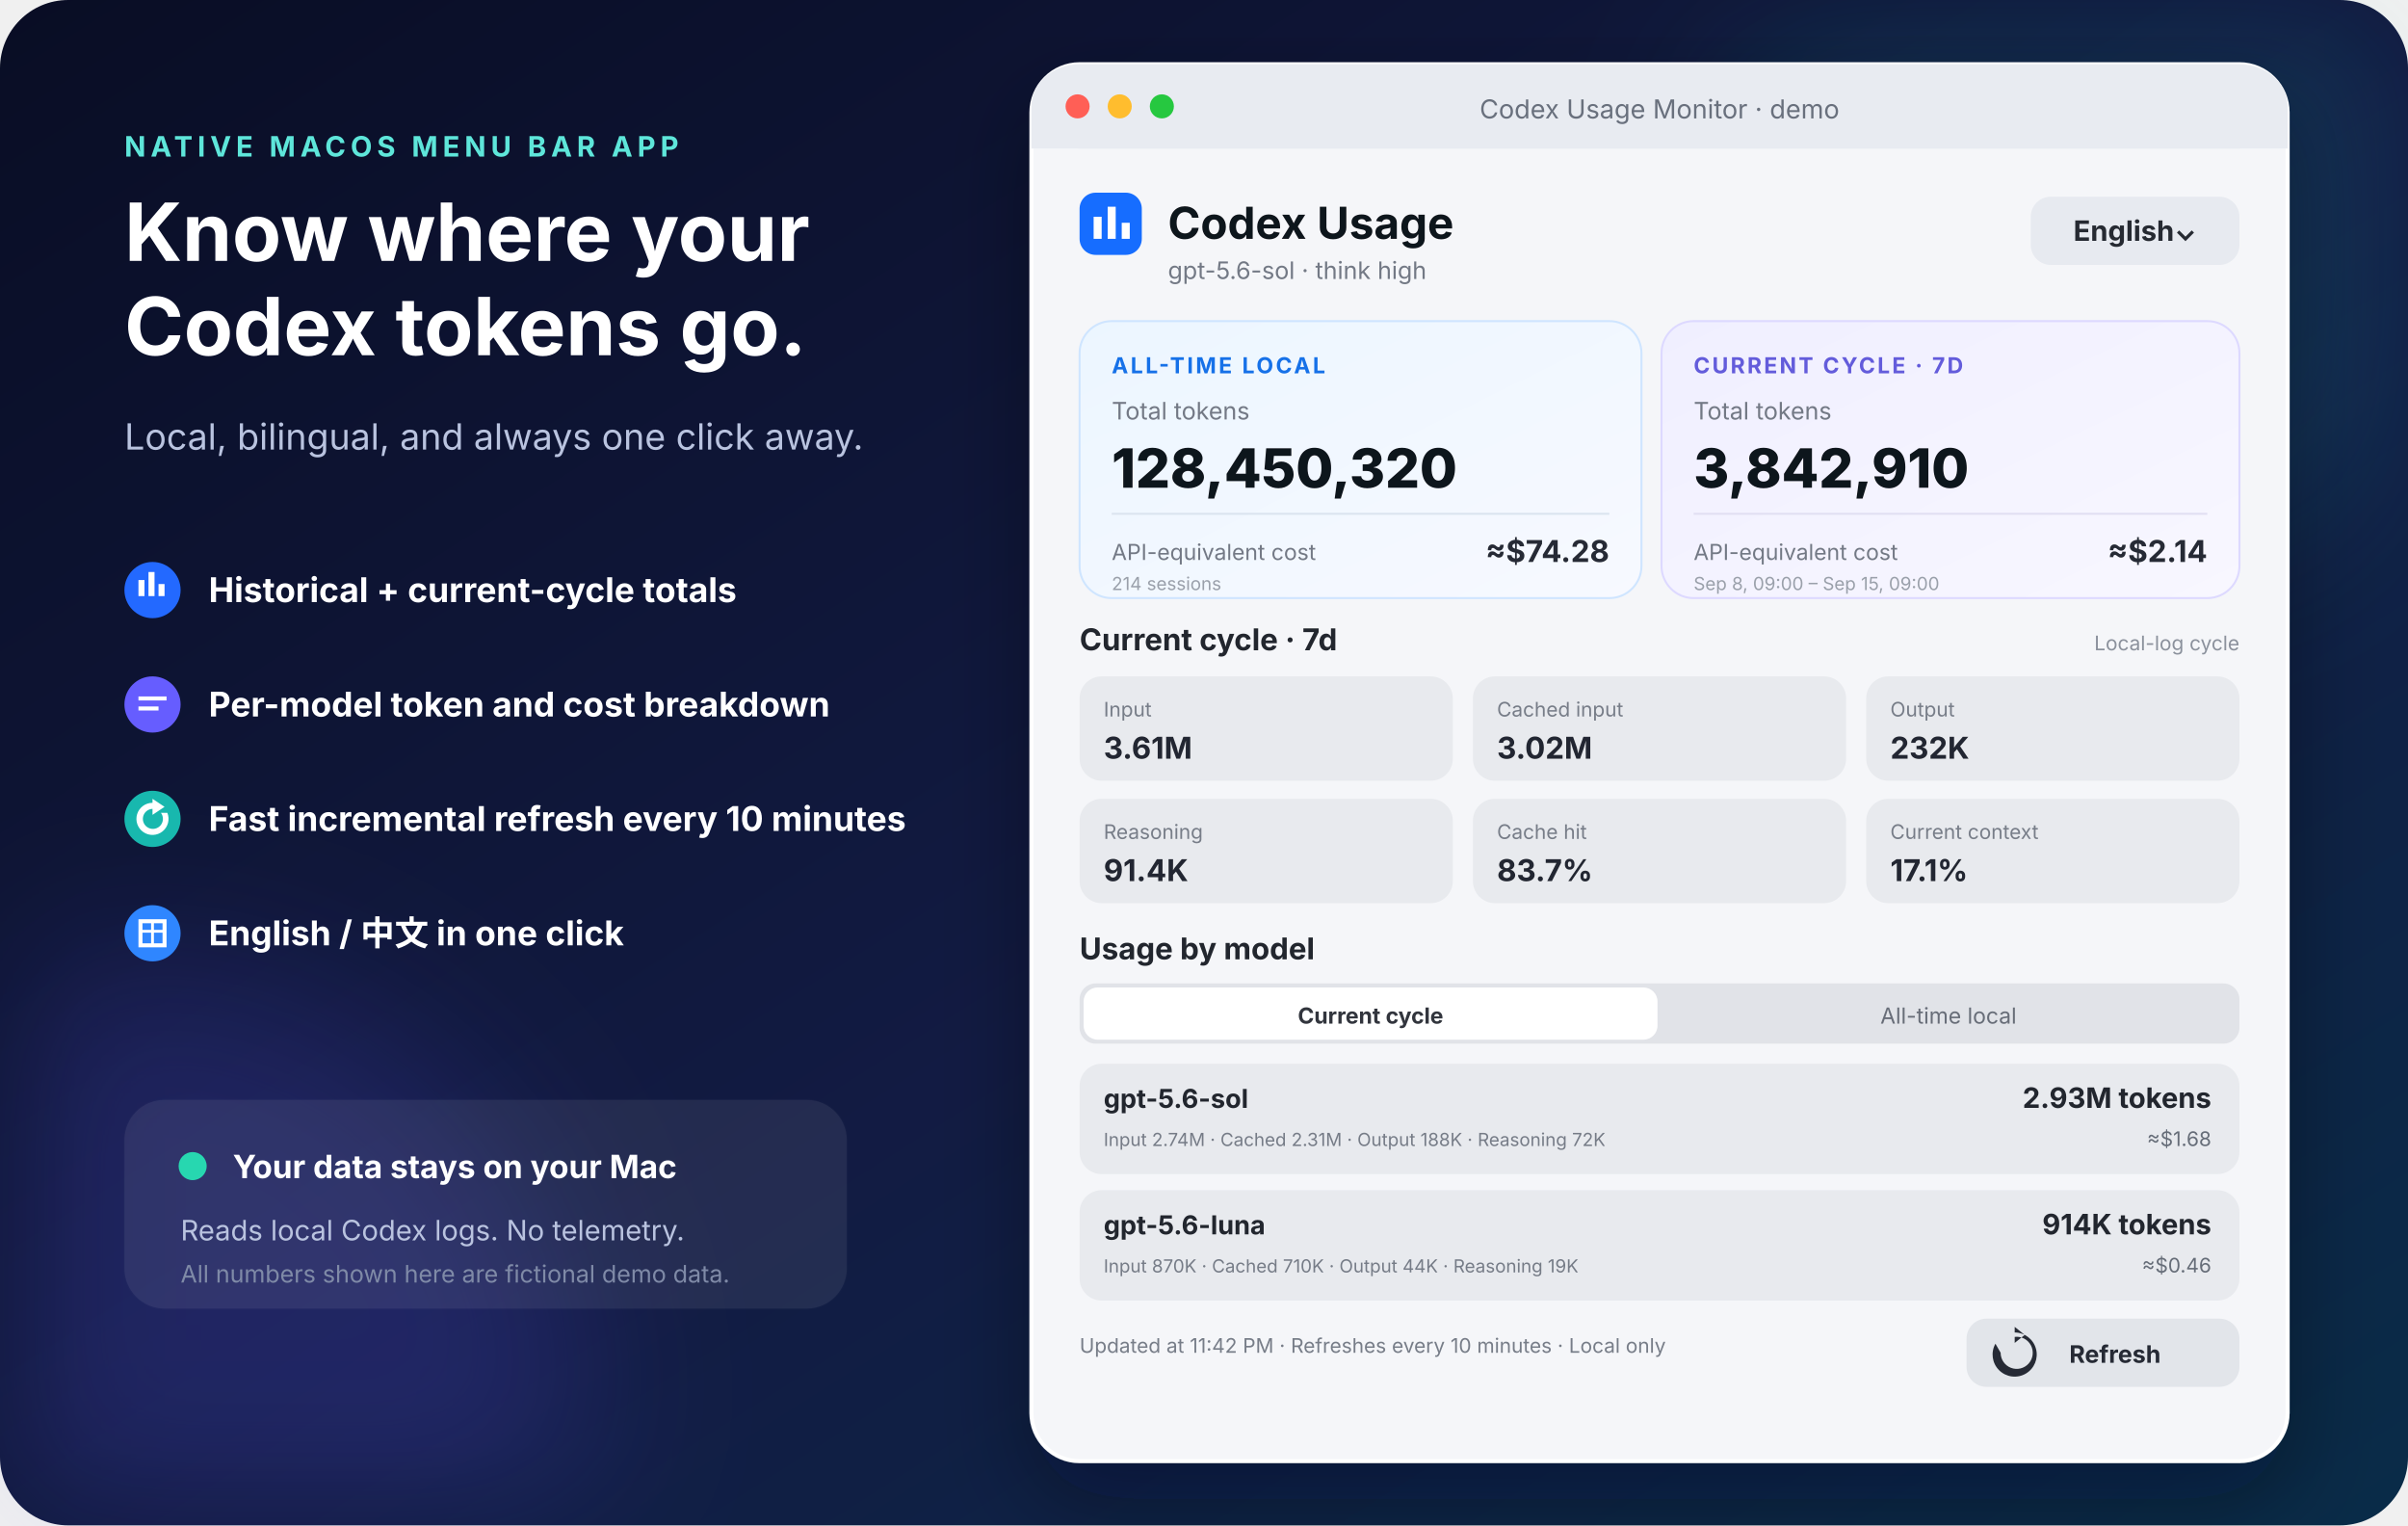
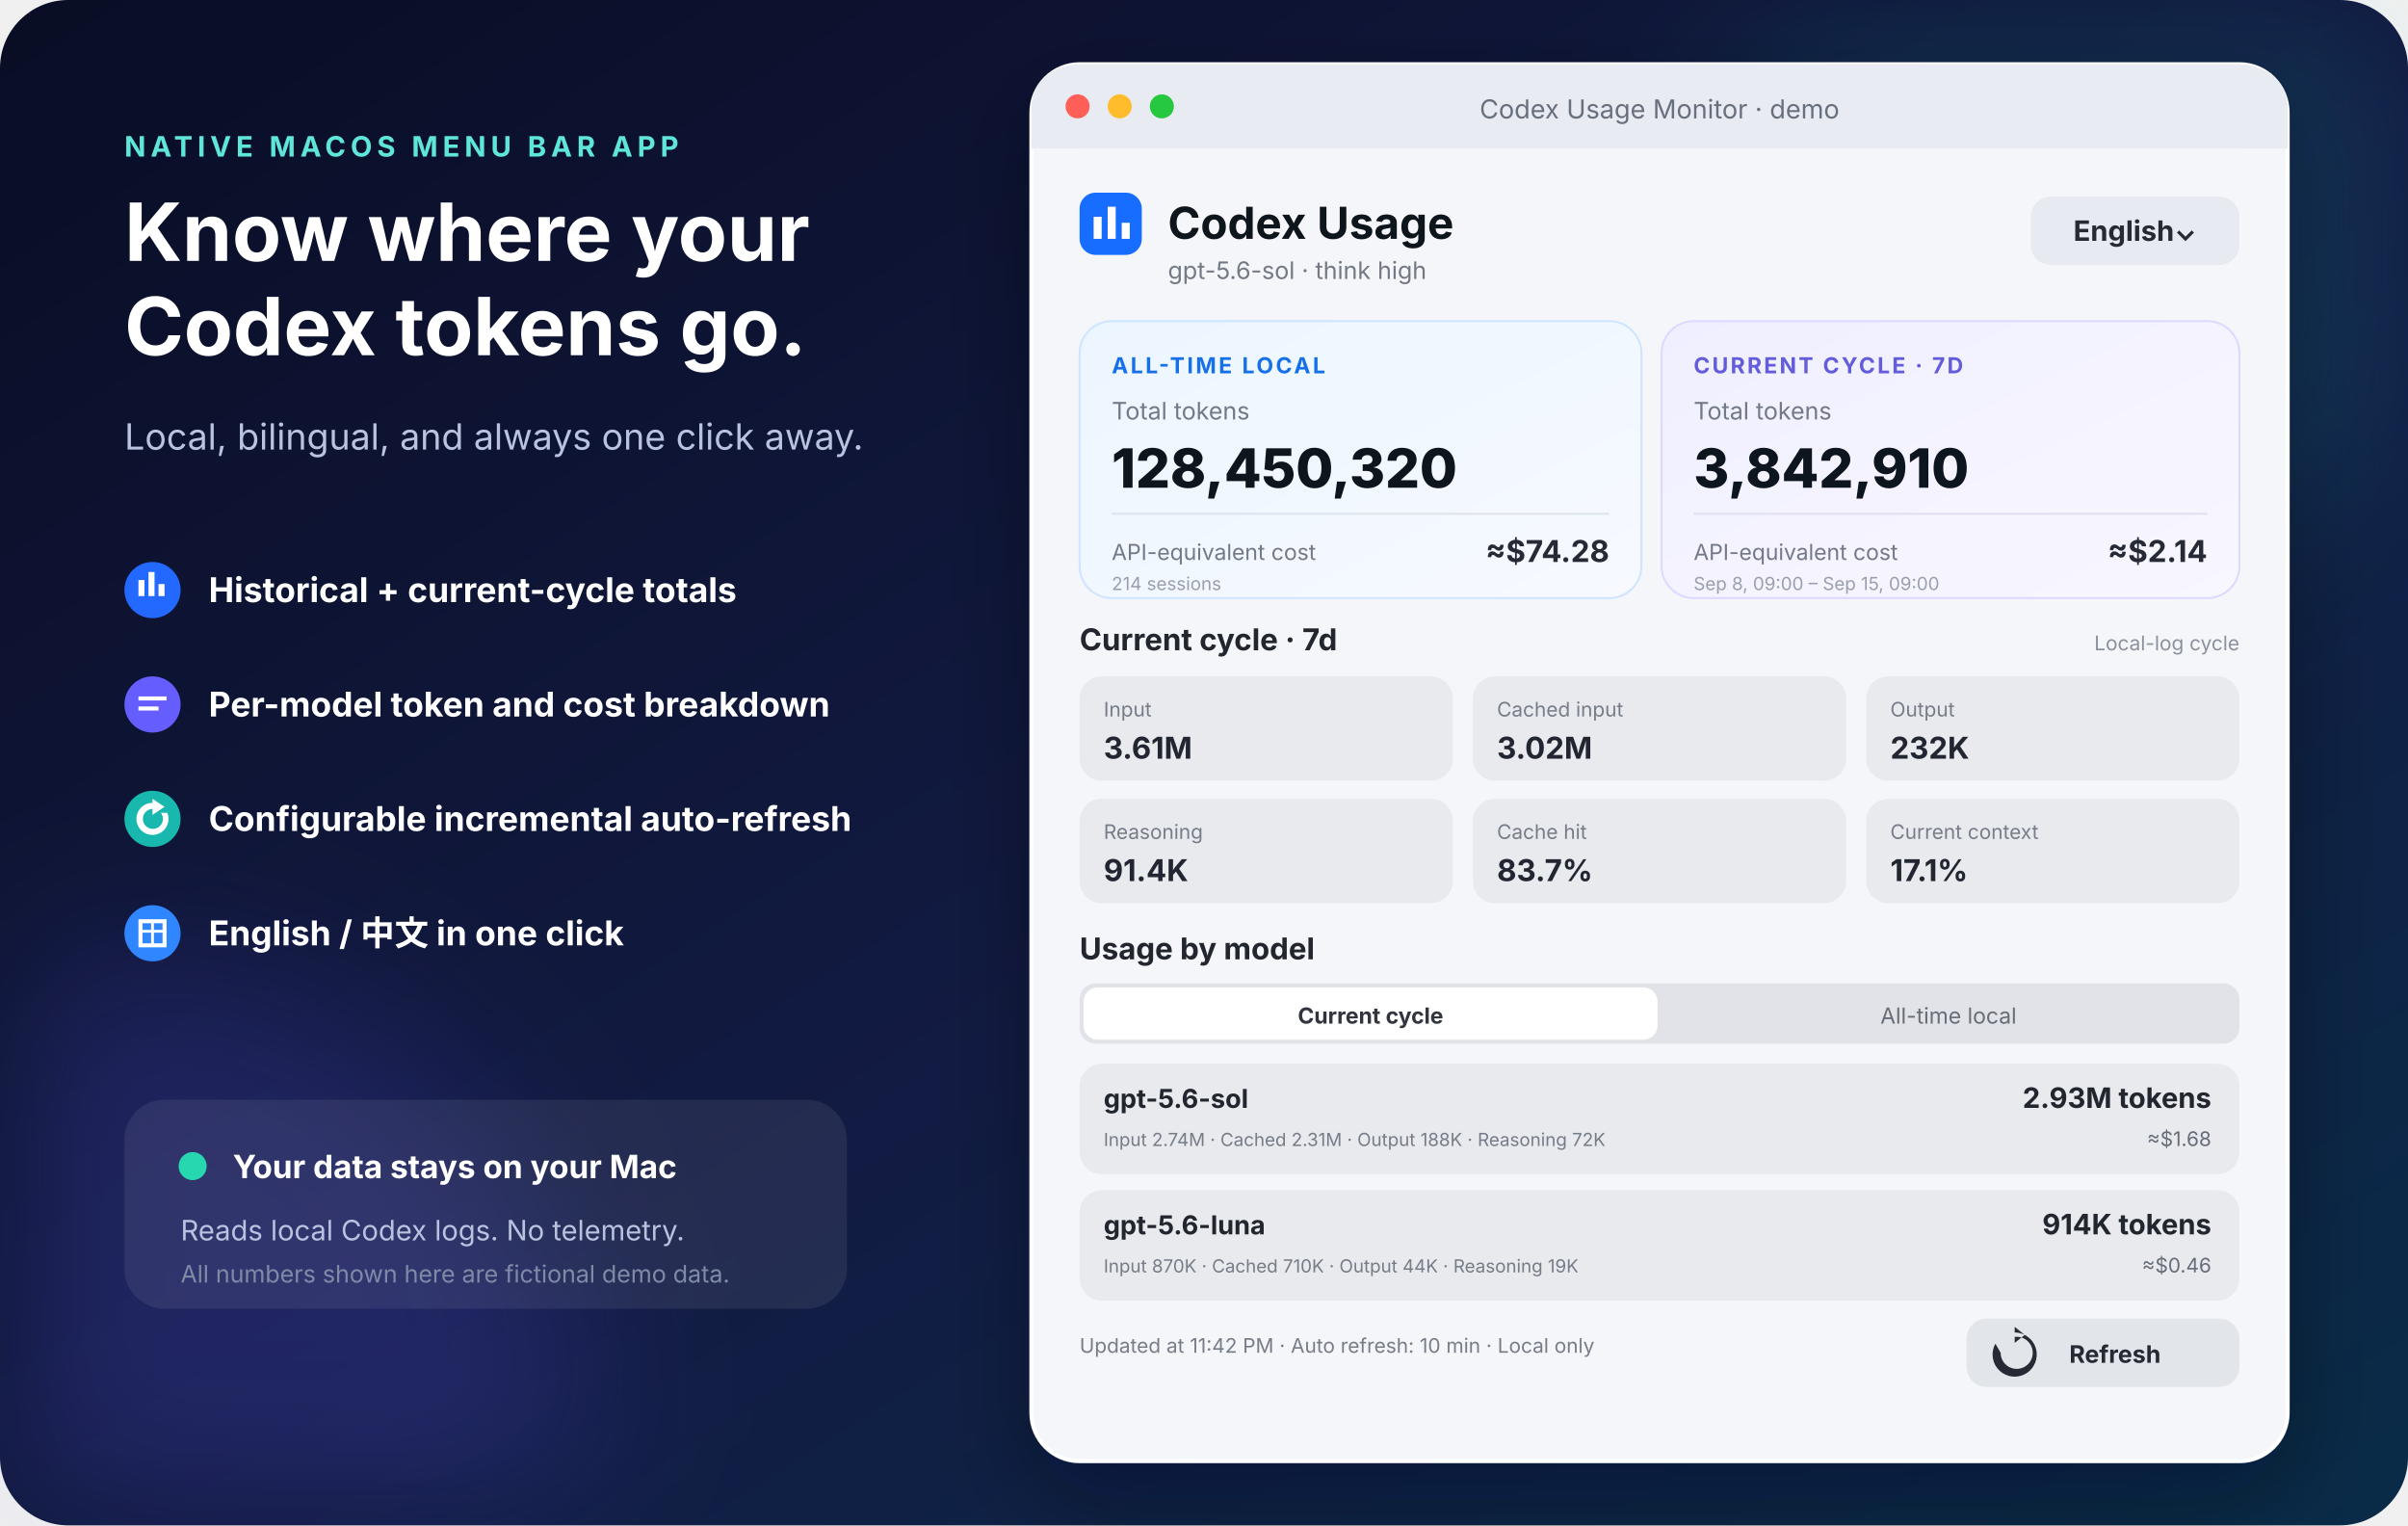
<svg xmlns="http://www.w3.org/2000/svg" width="1200" height="760" viewBox="0 0 1200 760" role="img" aria-labelledby="title desc">
  <defs>
    <linearGradient id="bg" x1="0" y1="0" x2="1" y2="1">
      <stop offset="0" stop-color="#090d24" />
      <stop offset="0.55" stop-color="#121b43" />
      <stop offset="1" stop-color="#092c48" />
    </linearGradient>
    <linearGradient id="accent" x1="0" y1="0" x2="1" y2="0">
      <stop offset="0" stop-color="#7068ff" />
      <stop offset="1" stop-color="#24d5d0" />
    </linearGradient>
    <linearGradient id="cardBlue" x1="0" y1="0" x2="1" y2="1">
      <stop offset="0" stop-color="#ecf6ff" />
      <stop offset="1" stop-color="#f7f9ff" />
    </linearGradient>
    <linearGradient id="cardIndigo" x1="0" y1="0" x2="1" y2="1">
      <stop offset="0" stop-color="#f0efff" />
      <stop offset="1" stop-color="#f8f7ff" />
    </linearGradient>
    <filter id="shadow" x="-30%" y="-30%" width="160%" height="170%">
      <feDropShadow dx="0" dy="18" stdDeviation="22" flood-color="#000719" flood-opacity=".35" />
    </filter>
    <filter id="glow" x="-50%" y="-50%" width="200%" height="200%">
      <feGaussianBlur stdDeviation="42" />
    </filter>
  </defs>
  <rect width="1200" height="760" rx="34" fill="url(#bg)" />
  <circle cx="1050" cy="90" r="190" fill="#1ae0da" opacity=".12" filter="url(#glow)" />
  <circle cx="70" cy="700" r="220" fill="#635bff" opacity=".18" filter="url(#glow)" />
  <g font-family="-apple-system, BlinkMacSystemFont, 'Segoe UI', sans-serif" fill="#fff">
    <text x="62" y="78" font-size="14" font-weight="700" letter-spacing="2.4" fill="#5ee6da">NATIVE MACOS MENU BAR APP</text>
    <text x="62" y="130" font-size="40" font-weight="750">Know where your</text>
    <text x="62" y="177" font-size="40" font-weight="750">Codex tokens go.</text>
    <text x="62" y="224" font-size="18" fill="#b9c3df">Local, bilingual, and always one click away.</text>
    <g transform="translate(62 280)">
      <circle cx="14" cy="14" r="14" fill="#2369ff" />
      <path d="M7 17h3V9H7zm5 0h3V5h-3zm5 0h3v-6h-3z" fill="#fff" />
      <text x="42" y="20" font-size="17" font-weight="650">Historical + current-cycle totals</text>
    </g>
    <g transform="translate(62 337)">
      <circle cx="14" cy="14" r="14" fill="#665dff" />
      <path d="M7 10h14v2H7zm0 5h10v2H7z" fill="#fff" />
      <text x="42" y="20" font-size="17" font-weight="650">Per-model token and cost breakdown</text>
    </g>
    <g transform="translate(62 394)">
      <circle cx="14" cy="14" r="14" fill="#18b8ae" />
      <path d="M14 6a8 8 0 1 0 7.4 5h-3.2A5 5 0 1 1 14 9v3l6-4-6-4z" fill="#fff" />
-       <text x="42" y="20" font-size="17" font-weight="650">Fast incremental refresh every 10 minutes</text>
+       <text x="42" y="20" font-size="17" font-weight="650">Configurable incremental auto-refresh</text>
    </g>
    <g transform="translate(62 451)">
      <circle cx="14" cy="14" r="14" fill="#2f86ff" />
      <path d="M8 8h12v12H8z" fill="none" stroke="#fff" stroke-width="2" />
      <path d="M8 13h12M14 8v12" stroke="#fff" stroke-width="1.4" />
      <text x="42" y="20" font-size="17" font-weight="650">English / 中文 in one click</text>
    </g>
    <g transform="translate(62 548)">
      <rect width="360" height="104" rx="20" fill="#ffffff" opacity=".075" stroke="#ffffff" stroke-opacity=".12" />
      <circle cx="34" cy="33" r="7" fill="#27d7b0" />
      <text x="54" y="39" font-size="16" font-weight="650">Your data stays on your Mac</text>
      <text x="28" y="70" font-size="14" fill="#b9c3df">Reads local Codex logs. No telemetry.</text>
      <text x="28" y="91" font-size="12" fill="#7f8aa7">All numbers shown here are fictional demo data.</text>
    </g>
  </g>
  <g transform="translate(514 32)" filter="url(#shadow)" font-family="-apple-system, BlinkMacSystemFont, 'Segoe UI', sans-serif">
    <rect x="0" y="0" width="626" height="696" rx="24" fill="#f5f6f9" stroke="#ffffff" stroke-width="2" />
    <rect x="0" y="0" width="626" height="42" rx="24" fill="#e8ebf1" />
    <rect x="0" y="22" width="626" height="20" fill="#e8ebf1" />
    <circle cx="23" cy="21" r="6" fill="#ff5f57" />
    <circle cx="44" cy="21" r="6" fill="#ffbd2e" />
    <circle cx="65" cy="21" r="6" fill="#28c840" />
    <text x="313" y="27" text-anchor="middle" font-size="13" fill="#69707d">Codex Usage Monitor · demo</text>
    <g transform="translate(24 64)">
      <g transform="translate(0 0)">
        <rect width="31" height="31" rx="8" fill="#146dff" />
        <path d="M7 23h4V12H7zm7 0h4V7h-4zm7 0h4v-8h-4z" fill="#fff" />
      </g>
      <text x="44" y="23" font-size="22" font-weight="750" fill="#11131a">Codex Usage</text>
      <text x="44" y="43" font-size="12" fill="#737985">gpt-5.6-sol · think high</text>
      <rect x="474" y="2" width="104" height="34" rx="10" fill="#e7eaf0" />
      <text x="526" y="24" text-anchor="middle" font-size="14" font-weight="650" fill="#272b33">English⌄</text>
      <g transform="translate(0 64)">
        <rect width="280" height="138" rx="16" fill="url(#cardBlue)" stroke="#cfe5ff" />
        <text x="16" y="26" font-size="11" font-weight="750" letter-spacing="1.2" fill="#1671e8">ALL-TIME LOCAL</text>
        <text x="16" y="49" font-size="12" fill="#737985">Total tokens</text>
        <text x="16" y="83" font-size="27" font-weight="760" fill="#10131a">128,450,320</text>
        <line x1="16" y1="96" x2="264" y2="96" stroke="#dbe4ef" />
        <text x="16" y="119" font-size="11" fill="#737985">API-equivalent cost</text>
        <text x="264" y="120" text-anchor="end" font-size="15" font-weight="700" fill="#252a34">≈$74.28</text>
        <text x="16" y="134" font-size="9" fill="#9aa0aa">214 sessions</text>
      </g>
      <g transform="translate(290 64)">
        <rect width="288" height="138" rx="16" fill="url(#cardIndigo)" stroke="#ddd9ff" />
        <text x="16" y="26" font-size="11" font-weight="750" letter-spacing="1.1" fill="#635bdb">CURRENT CYCLE · 7D</text>
        <text x="16" y="49" font-size="12" fill="#737985">Total tokens</text>
        <text x="16" y="83" font-size="27" font-weight="760" fill="#10131a">3,842,910</text>
        <line x1="16" y1="96" x2="272" y2="96" stroke="#e1dff3" />
        <text x="16" y="119" font-size="11" fill="#737985">API-equivalent cost</text>
        <text x="272" y="120" text-anchor="end" font-size="15" font-weight="700" fill="#252a34">≈$2.14</text>
        <text x="16" y="134" font-size="9" fill="#9aa0aa">Sep 8, 09:00 – Sep 15, 09:00</text>
      </g>
      <text x="0" y="228" font-size="15" font-weight="720" fill="#22262e">Current cycle · 7d</text>
      <text x="578" y="228" text-anchor="end" font-size="10" fill="#8b919c">Local-log cycle</text>
      <g transform="translate(0 241)" font-size="10" fill="#777d88">
        <g>
          <rect width="186" height="52" rx="11" fill="#e8eaee" />
          <text x="12" y="20">Input</text>
          <text x="12" y="41" font-size="15" font-weight="700" fill="#232730">3.61M</text>
        </g>
        <g transform="translate(196 0)">
          <rect width="186" height="52" rx="11" fill="#e8eaee" />
          <text x="12" y="20">Cached input</text>
          <text x="12" y="41" font-size="15" font-weight="700" fill="#232730">3.02M</text>
        </g>
        <g transform="translate(392 0)">
          <rect width="186" height="52" rx="11" fill="#e8eaee" />
          <text x="12" y="20">Output</text>
          <text x="12" y="41" font-size="15" font-weight="700" fill="#232730">232K</text>
        </g>
        <g transform="translate(0 61)">
          <rect width="186" height="52" rx="11" fill="#e8eaee" />
          <text x="12" y="20">Reasoning</text>
          <text x="12" y="41" font-size="15" font-weight="700" fill="#232730">91.4K</text>
        </g>
        <g transform="translate(196 61)">
          <rect width="186" height="52" rx="11" fill="#e8eaee" />
          <text x="12" y="20">Cache hit</text>
          <text x="12" y="41" font-size="15" font-weight="700" fill="#232730">83.7%</text>
        </g>
        <g transform="translate(392 61)">
          <rect width="186" height="52" rx="11" fill="#e8eaee" />
          <text x="12" y="20">Current context</text>
          <text x="12" y="41" font-size="15" font-weight="700" fill="#232730">17.1%</text>
        </g>
      </g>
      <text x="0" y="382" font-size="15" font-weight="720" fill="#22262e">Usage by model</text>
      <g transform="translate(0 394)">
        <rect width="578" height="30" rx="8" fill="#e1e3e8" />
        <rect x="2" y="2" width="286" height="26" rx="7" fill="#fff" />
        <text x="145" y="20" text-anchor="middle" font-size="11" font-weight="650" fill="#30343c">Current cycle</text>
        <text x="433" y="20" text-anchor="middle" font-size="11" fill="#676d78">All-time local</text>
      </g>
      <g transform="translate(0 434)">
        <rect width="578" height="55" rx="11" fill="#e8eaee" />
        <text x="12" y="22" font-size="13" font-weight="700" fill="#22262e">gpt-5.6-sol</text>
        <text x="12" y="41" font-size="9" fill="#767c87">Input 2.74M · Cached 2.31M · Output 188K · Reasoning 72K</text>
        <text x="564" y="22" text-anchor="end" font-size="14" font-weight="750" fill="#22262e">2.93M tokens</text>
        <text x="564" y="41" text-anchor="end" font-size="10" fill="#666d78">≈$1.68</text>
      </g>
      <g transform="translate(0 497)">
        <rect width="578" height="55" rx="11" fill="#e8eaee" />
        <text x="12" y="22" font-size="13" font-weight="700" fill="#22262e">gpt-5.6-luna</text>
        <text x="12" y="41" font-size="9" fill="#767c87">Input 870K · Cached 710K · Output 44K · Reasoning 19K</text>
        <text x="564" y="22" text-anchor="end" font-size="14" font-weight="750" fill="#22262e">914K tokens</text>
        <text x="564" y="41" text-anchor="end" font-size="10" fill="#666d78">≈$0.46</text>
      </g>
-       <text x="0" y="578" font-size="10" fill="#777d88">Updated at 11:42 PM · Refreshes every 10 minutes · Local only</text>
+       <text x="0" y="578" font-size="10" fill="#777d88">Updated at 11:42 PM · Auto refresh: 10 min · Local only</text>
      <rect x="442" y="561" width="136" height="34" rx="10" fill="#e2e5ea" />
      <path d="M459 578a8 8 0 1 0 7-7.9v3l5-4-5-4v2.8a11 11 0 1 1-9.6 5.6" fill="#262b34" />
      <text x="516" y="583" text-anchor="middle" font-size="12" font-weight="700" fill="#262b34">Refresh</text>
    </g>
  </g>
</svg>
